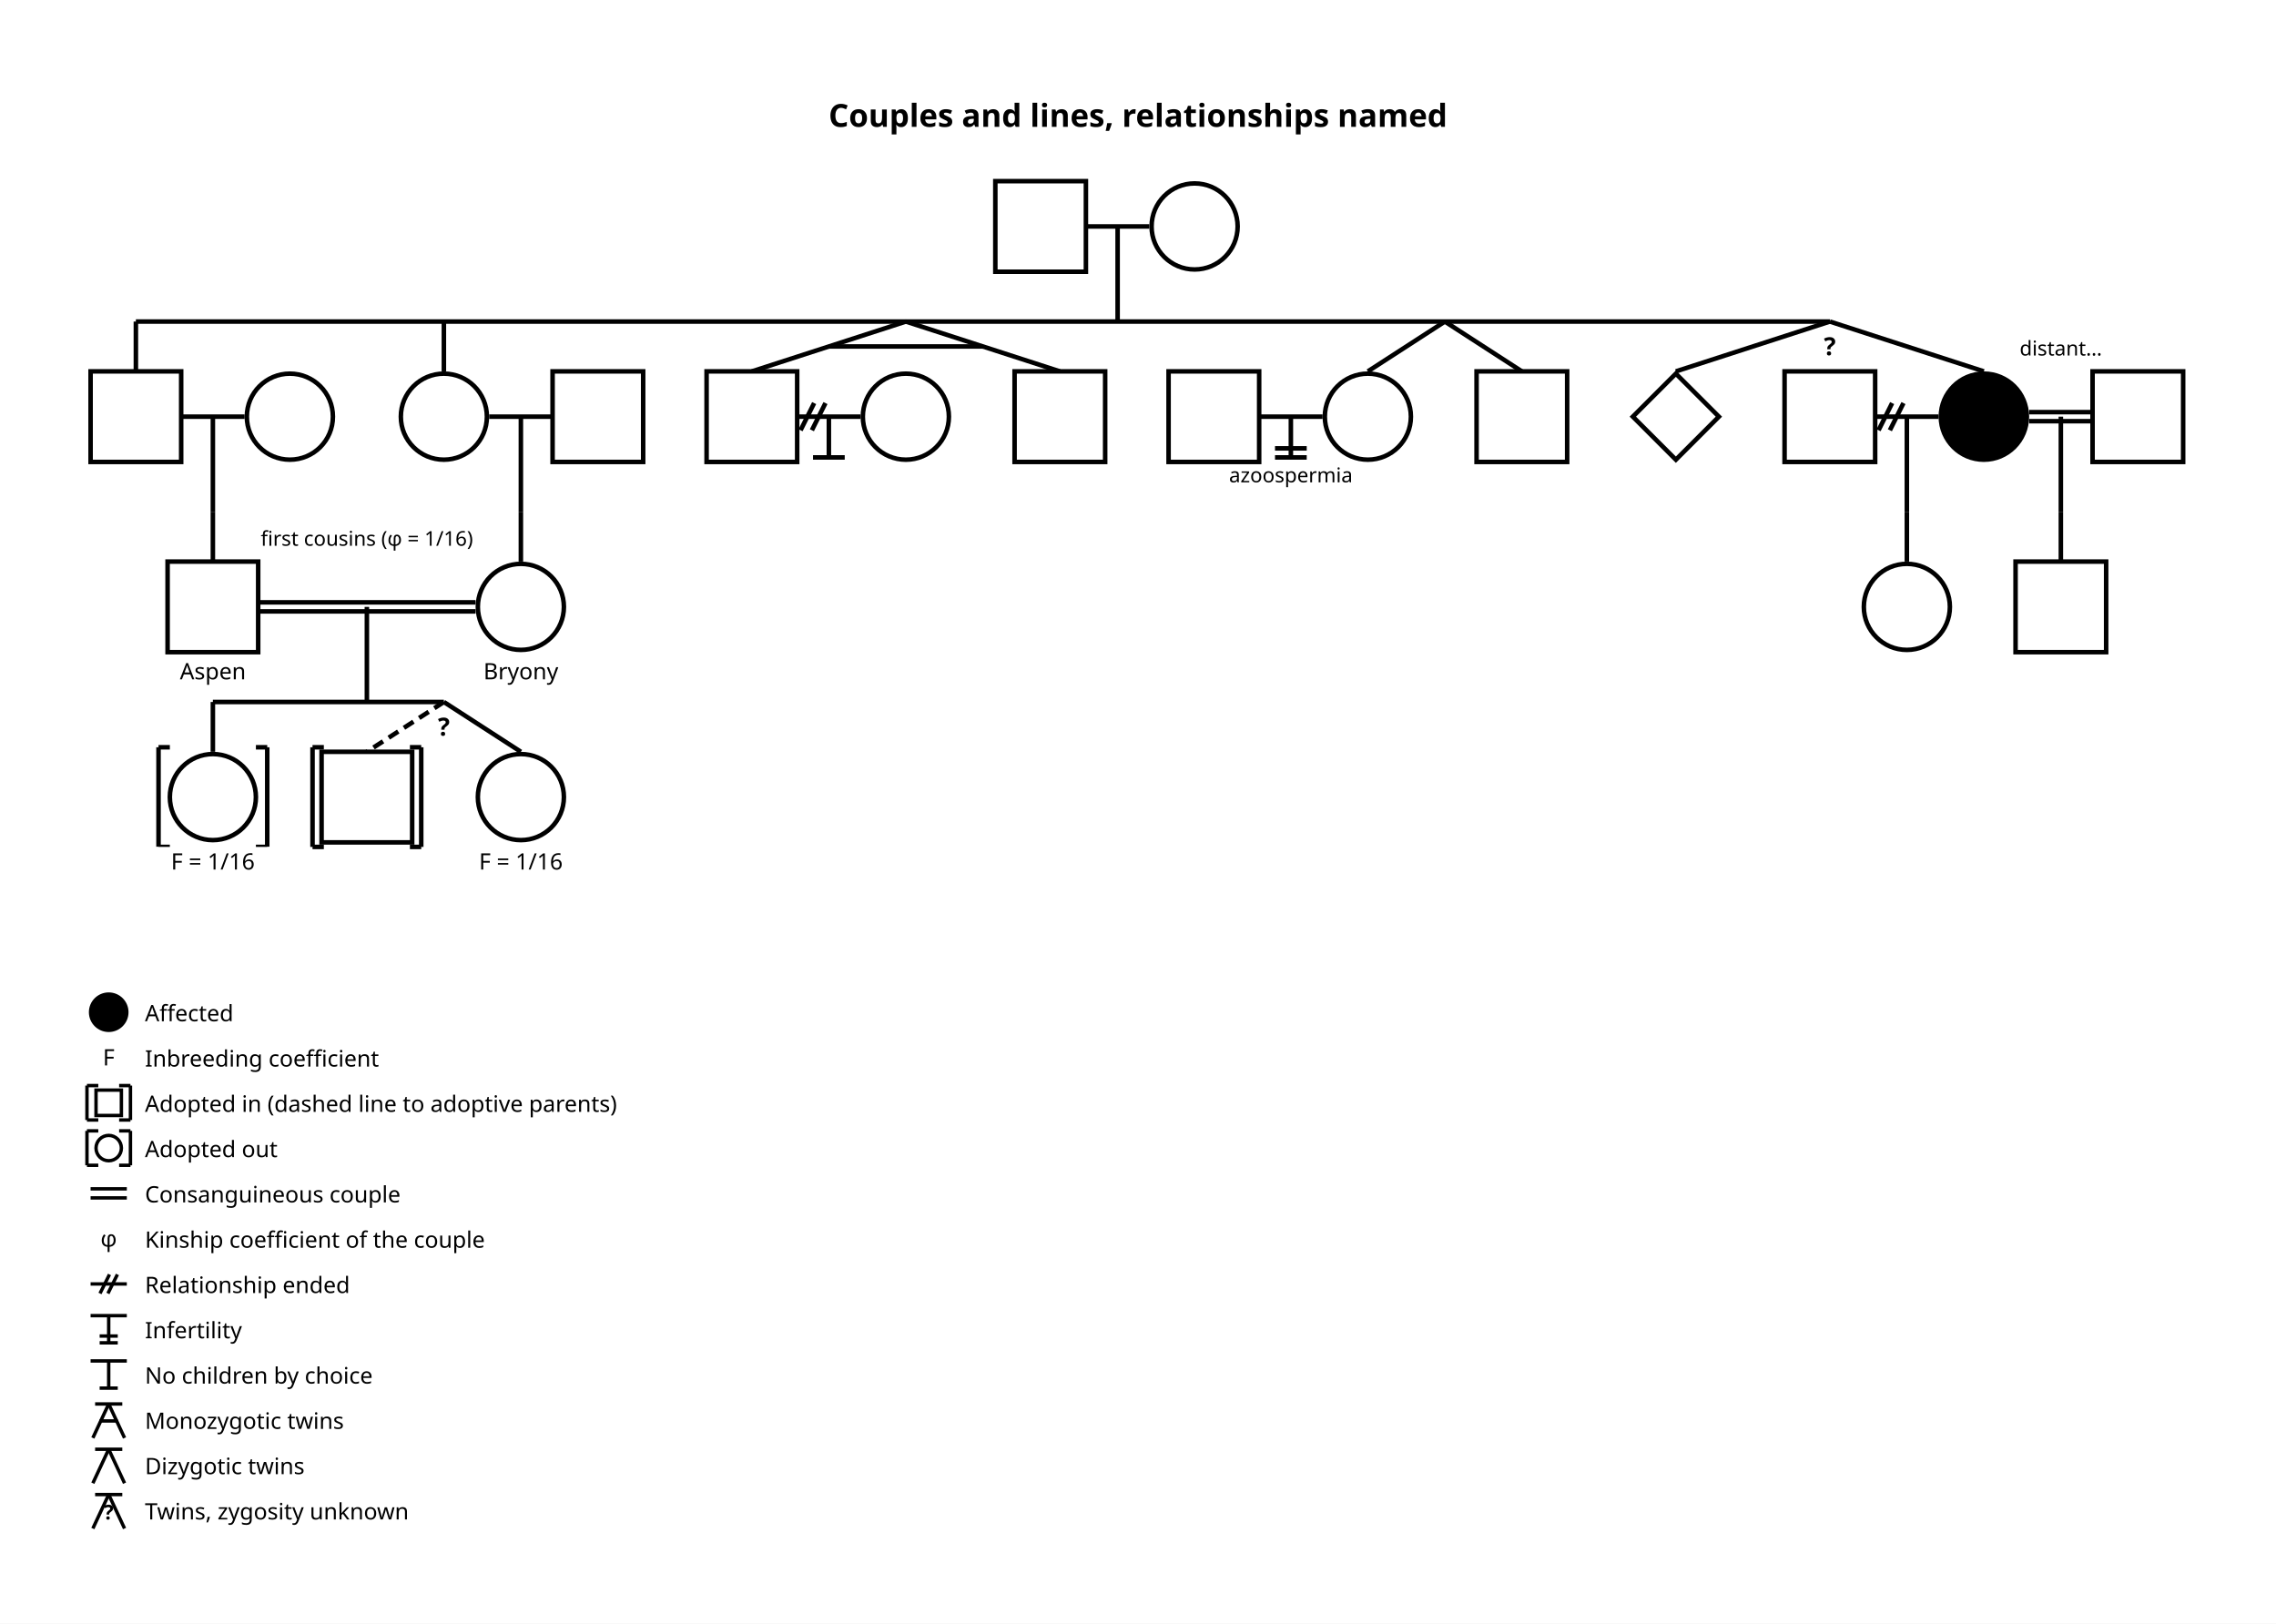
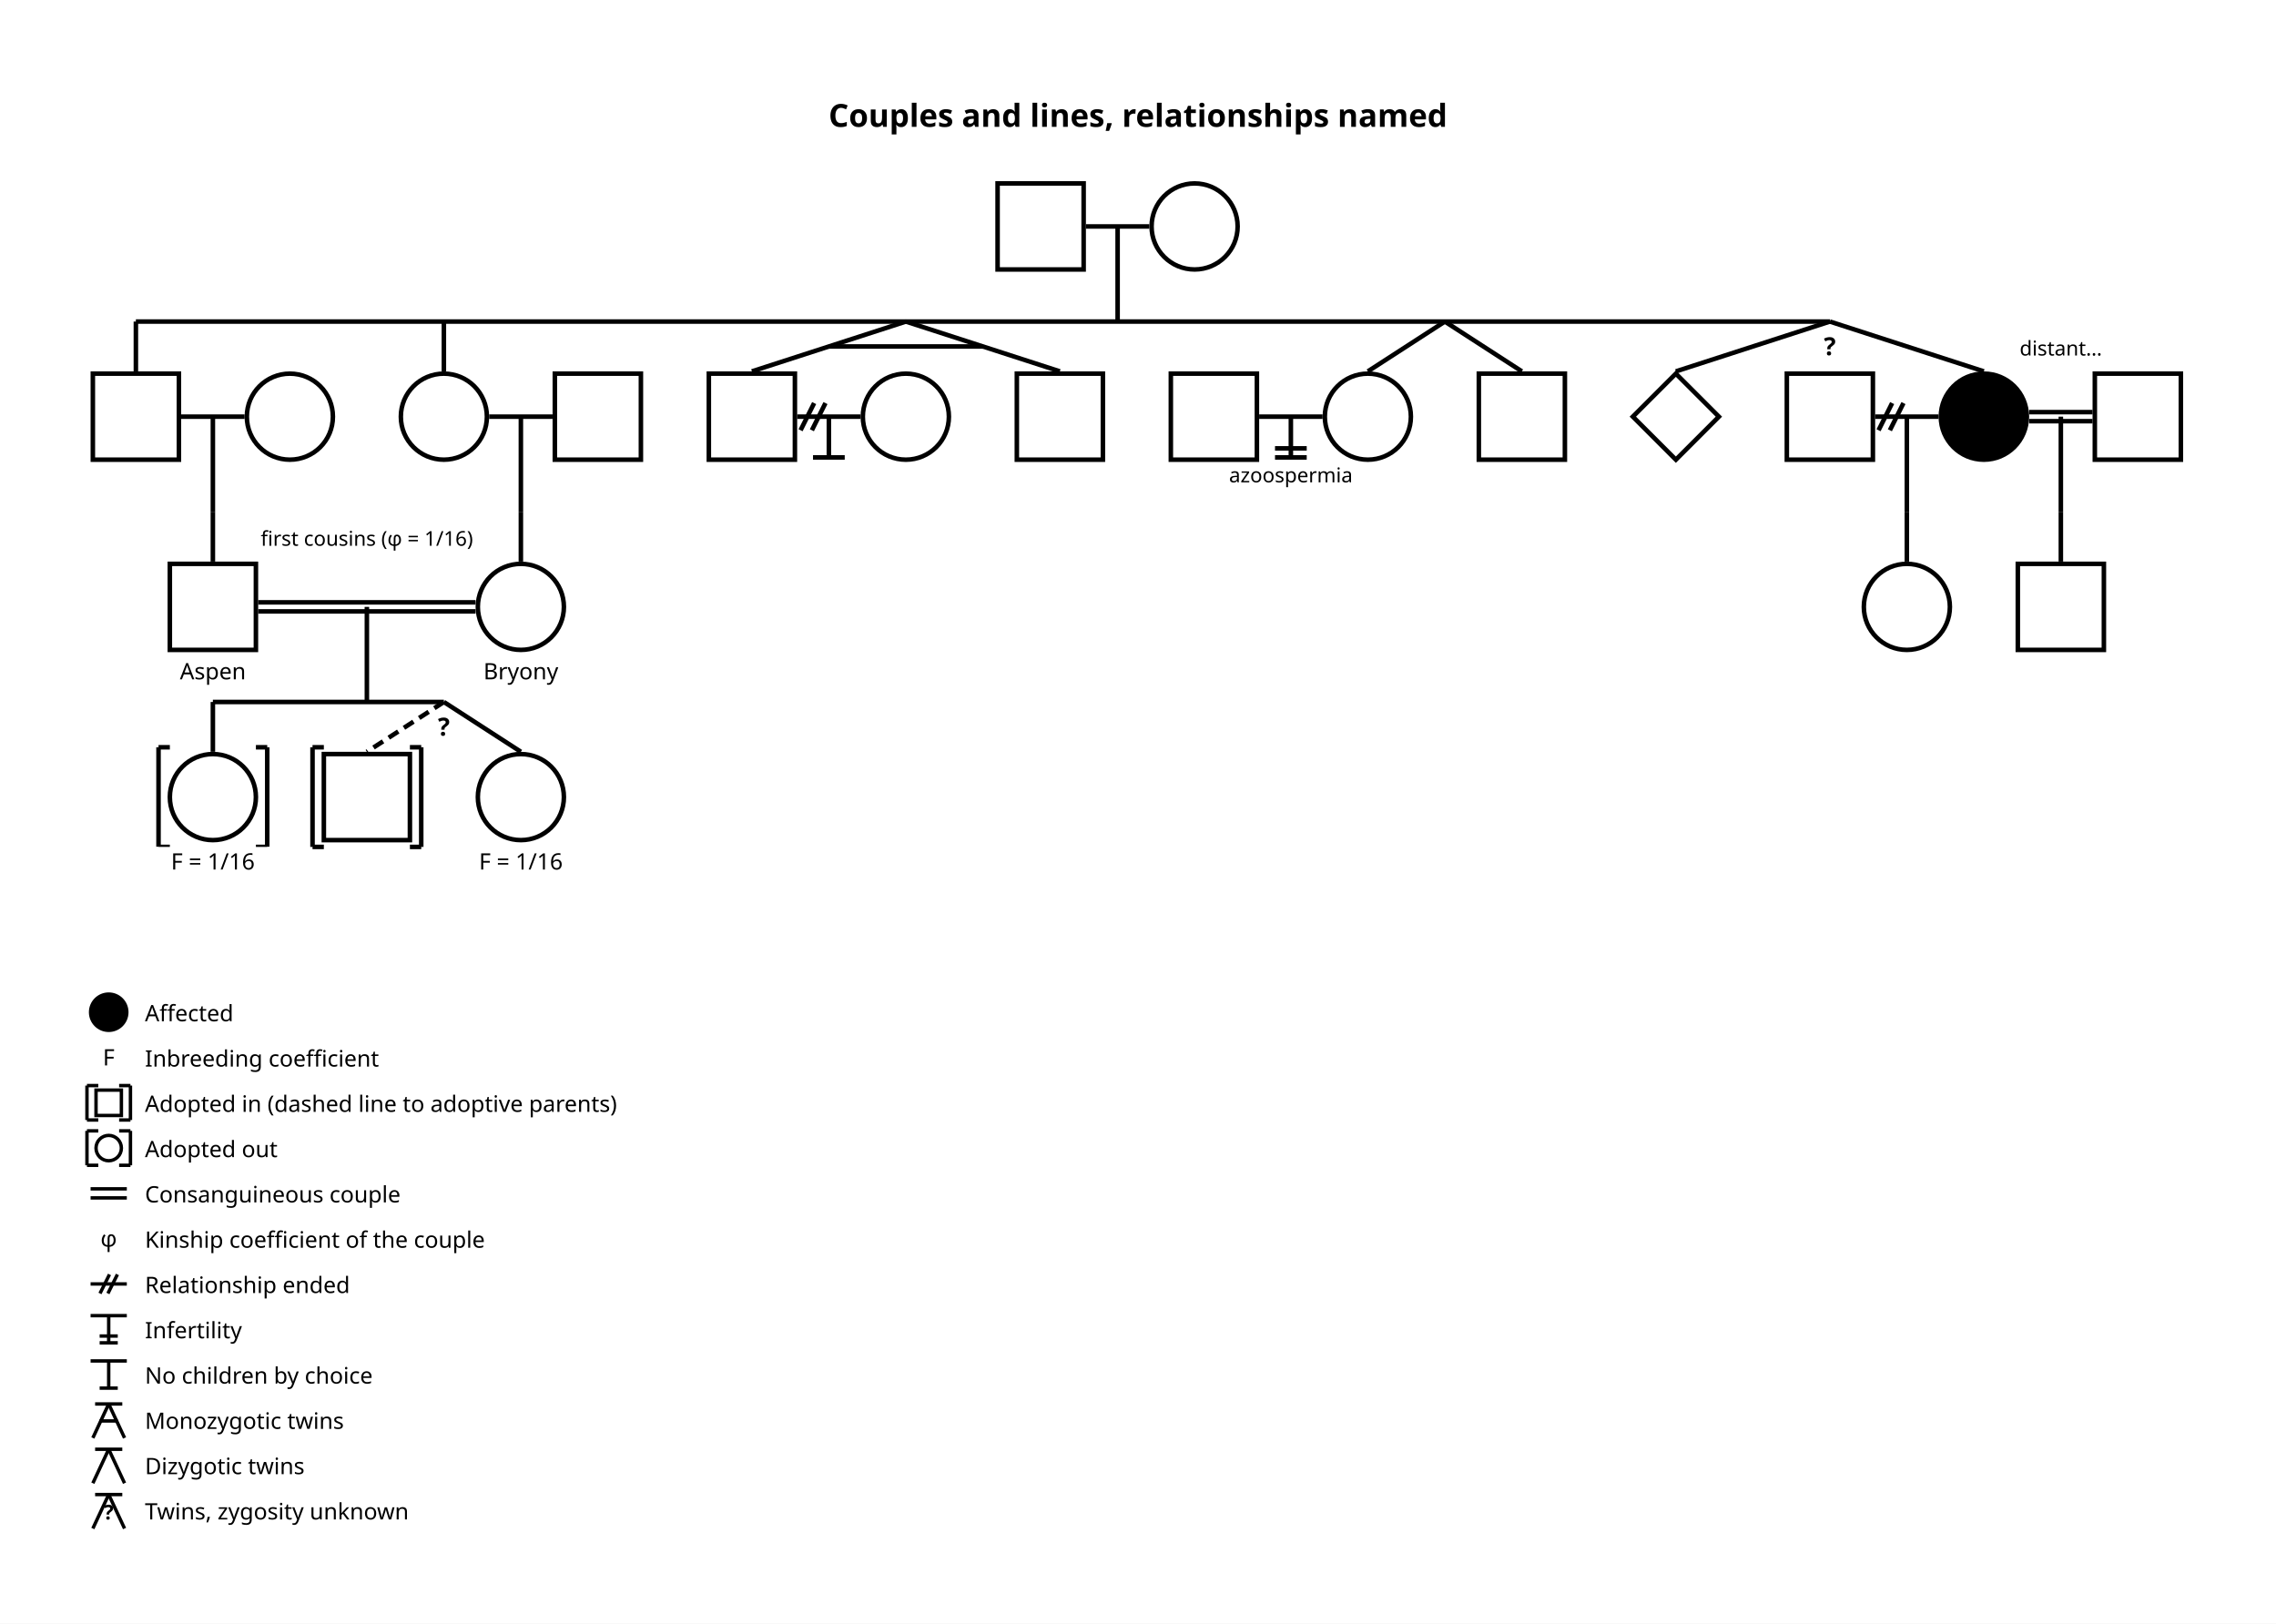
<svg xmlns="http://www.w3.org/2000/svg" width="1005" height="717" viewBox="0 0 1005 717">
  <defs>
    <marker id="proband-arrowhead" markerWidth="6" markerHeight="6" refX="6" refY="3" orient="auto">
      <path d="M 0 0 L 6 3 L 0 6 Z" fill="black" />
    </marker>
  </defs>
  <rect width="1005" height="717" fill="white" />
  <text class="chart-title" x="502.5" y="56" text-anchor="middle" font-family="sans-serif" font-size="14" font-weight="bold" fill="black">Couples and lines, relationships named</text>
  <g transform="translate(60 100)">
    <g class="couple-lines">
      <path d="M 419.5 0 L 447.5 0" stroke="black" stroke-width="2" fill="none" />
      <path d="M 20 84 L 48 84" stroke="black" stroke-width="2" fill="none" />
      <path d="M 156 84 L 184 84" stroke="black" stroke-width="2" fill="none" />
      <path d="M 292 84 L 320 84" stroke="black" stroke-width="2" fill="none" />
      <line class="mark" x1="293.5" y1="90" x2="299.5" y2="78" stroke="black" stroke-width="2" />
      <line class="mark" x1="298.5" y1="90" x2="304.5" y2="78" stroke="black" stroke-width="2" />
      <line class="mark" x1="306" y1="84" x2="306" y2="102" stroke="black" stroke-width="2" />
      <line class="mark" x1="299" y1="102" x2="313" y2="102" stroke="black" stroke-width="2" />
      <path d="M 496 84 L 524 84" stroke="black" stroke-width="2" fill="none" />
      <line class="mark" x1="510" y1="84" x2="510" y2="102" stroke="black" stroke-width="2" />
      <line class="mark" x1="503" y1="102" x2="517" y2="102" stroke="black" stroke-width="2" />
      <line class="mark" x1="503" y1="98" x2="517" y2="98" stroke="black" stroke-width="2" />
      <text x="510" y="113" text-anchor="middle" font-family="sans-serif" font-size="9" fill="black">azoospermia</text>
      <path d="M 768 84 L 796 84" stroke="black" stroke-width="2" fill="none" />
      <line class="mark" x1="769.5" y1="90" x2="775.5" y2="78" stroke="black" stroke-width="2" />
      <line class="mark" x1="774.5" y1="90" x2="780.5" y2="78" stroke="black" stroke-width="2" />
      <path d="M 836 82 L 864 82" stroke="black" stroke-width="2" fill="none" />
      <path d="M 836 86 L 864 86" stroke="black" stroke-width="2" fill="none" />
      <path d="M 54 166 L 150 166" stroke="black" stroke-width="2" fill="none" />
      <path d="M 54 170 L 150 170" stroke="black" stroke-width="2" fill="none" />
    </g>
    <g class="sibship-lines">
      <line x1="433.5" y1="0" x2="433.5" y2="42" stroke="black" stroke-width="2" />
      <line x1="0" y1="42" x2="748" y2="42" stroke="black" stroke-width="2" />
      <line x1="0" y1="42" x2="0" y2="64" stroke="black" stroke-width="2" />
      <line x1="136" y1="42" x2="136" y2="64" stroke="black" stroke-width="2" />
      <line x1="340" y1="42" x2="272" y2="64" stroke="black" stroke-width="2" />
      <line x1="340" y1="42" x2="408" y2="64" stroke="black" stroke-width="2" />
      <line x1="578" y1="42" x2="544" y2="64" stroke="black" stroke-width="2" />
      <line x1="578" y1="42" x2="612" y2="64" stroke="black" stroke-width="2" />
      <line x1="748" y1="42" x2="680" y2="64" stroke="black" stroke-width="2" />
      <line x1="748" y1="42" x2="816" y2="64" stroke="black" stroke-width="2" />
      <line class="mark" x1="306" y1="53" x2="374" y2="53" stroke="black" stroke-width="2" />
      <text x="748" y="56.85" text-anchor="middle" font-family="sans-serif" font-size="11" font-weight="bold" fill="black">?</text>
      <line x1="34" y1="84" x2="34" y2="126" stroke="black" stroke-width="2" />
      <line x1="34" y1="126" x2="34" y2="126" stroke="black" stroke-width="2" />
      <line x1="34" y1="126" x2="34" y2="148" stroke="black" stroke-width="2" />
      <line x1="170" y1="84" x2="170" y2="126" stroke="black" stroke-width="2" />
      <line x1="170" y1="126" x2="170" y2="126" stroke="black" stroke-width="2" />
      <line x1="170" y1="126" x2="170" y2="148" stroke="black" stroke-width="2" />
      <line x1="782" y1="84" x2="782" y2="126" stroke="black" stroke-width="2" />
      <line x1="782" y1="126" x2="782" y2="126" stroke="black" stroke-width="2" />
      <line x1="782" y1="126" x2="782" y2="148" stroke="black" stroke-width="2" />
      <line x1="850" y1="84" x2="850" y2="126" stroke="black" stroke-width="2" />
      <line x1="850" y1="126" x2="850" y2="126" stroke="black" stroke-width="2" />
      <line x1="850" y1="126" x2="850" y2="148" stroke="black" stroke-width="2" />
      <line x1="102" y1="168" x2="102" y2="210" stroke="black" stroke-width="2" />
      <line x1="34" y1="210" x2="136" y2="210" stroke="black" stroke-width="2" />
      <line x1="34" y1="210" x2="34" y2="232" stroke="black" stroke-width="2" />
      <line x1="136" y1="210" x2="170" y2="232" stroke="black" stroke-width="2" />
      <line x1="136" y1="210" x2="102" y2="232" stroke="black" stroke-width="2" stroke-dasharray="5 3" />
      <text x="136" y="224.85" text-anchor="middle" font-family="sans-serif" font-size="11" font-weight="bold" fill="black">?</text>
    </g>
    <g class="assisted-lines">
</g>
    <g class="duplicate-arcs">
</g>
    <g class="symbols">
      <g transform="translate(399.5 0)">
-         <rect x="-20" y="-20" width="40" height="40" stroke="black" stroke-width="2" fill="white" />
+         <rect x="-19" y="-19" width="38" height="38" stroke="black" stroke-width="2" fill="white" />
      </g>
      <g transform="translate(467.5 0)">
        <circle cx="0" cy="0" r="19" stroke="black" stroke-width="2" fill="white" />
      </g>
      <g transform="translate(0 84)">
-         <rect x="-20" y="-20" width="40" height="40" stroke="black" stroke-width="2" fill="white" />
+         <rect x="-19" y="-19" width="38" height="38" stroke="black" stroke-width="2" fill="white" />
      </g>
      <g transform="translate(68 84)">
        <circle cx="0" cy="0" r="19" stroke="black" stroke-width="2" fill="white" />
      </g>
      <g transform="translate(136 84)">
        <circle cx="0" cy="0" r="19" stroke="black" stroke-width="2" fill="white" />
      </g>
      <g transform="translate(204 84)">
-         <rect x="-20" y="-20" width="40" height="40" stroke="black" stroke-width="2" fill="white" />
+         <rect x="-19" y="-19" width="38" height="38" stroke="black" stroke-width="2" fill="white" />
      </g>
      <g transform="translate(272 84)">
-         <rect x="-20" y="-20" width="40" height="40" stroke="black" stroke-width="2" fill="white" />
+         <rect x="-19" y="-19" width="38" height="38" stroke="black" stroke-width="2" fill="white" />
      </g>
      <g transform="translate(340 84)">
        <circle cx="0" cy="0" r="19" stroke="black" stroke-width="2" fill="white" />
      </g>
      <g transform="translate(408 84)">
-         <rect x="-20" y="-20" width="40" height="40" stroke="black" stroke-width="2" fill="white" />
+         <rect x="-19" y="-19" width="38" height="38" stroke="black" stroke-width="2" fill="white" />
      </g>
      <g transform="translate(476 84)">
-         <rect x="-20" y="-20" width="40" height="40" stroke="black" stroke-width="2" fill="white" />
+         <rect x="-19" y="-19" width="38" height="38" stroke="black" stroke-width="2" fill="white" />
      </g>
      <g transform="translate(544 84)">
        <circle cx="0" cy="0" r="19" stroke="black" stroke-width="2" fill="white" />
      </g>
      <g transform="translate(612 84)">
-         <rect x="-20" y="-20" width="40" height="40" stroke="black" stroke-width="2" fill="white" />
+         <rect x="-19" y="-19" width="38" height="38" stroke="black" stroke-width="2" fill="white" />
      </g>
      <g transform="translate(680 84)">
        <polygon points="0,-19 19,0 0,19 -19,0" stroke="black" stroke-width="2" fill="white" />
      </g>
      <g transform="translate(748 84)">
-         <rect x="-20" y="-20" width="40" height="40" stroke="black" stroke-width="2" fill="white" />
+         <rect x="-19" y="-19" width="38" height="38" stroke="black" stroke-width="2" fill="white" />
      </g>
      <g transform="translate(816 84)">
        <circle cx="0" cy="0" r="19" stroke="black" stroke-width="2" fill="black" />
      </g>
      <g transform="translate(884 84)">
-         <rect x="-20" y="-20" width="40" height="40" stroke="black" stroke-width="2" fill="white" />
+         <rect x="-19" y="-19" width="38" height="38" stroke="black" stroke-width="2" fill="white" />
      </g>
      <g transform="translate(34 168)">
-         <rect x="-20" y="-20" width="40" height="40" stroke="black" stroke-width="2" fill="white" />
+         <rect x="-19" y="-19" width="38" height="38" stroke="black" stroke-width="2" fill="white" />
      </g>
      <g transform="translate(170 168)">
        <circle cx="0" cy="0" r="19" stroke="black" stroke-width="2" fill="white" />
      </g>
      <g transform="translate(782 168)">
        <circle cx="0" cy="0" r="19" stroke="black" stroke-width="2" fill="white" />
      </g>
      <g transform="translate(850 168)">
-         <rect x="-20" y="-20" width="40" height="40" stroke="black" stroke-width="2" fill="white" />
+         <rect x="-19" y="-19" width="38" height="38" stroke="black" stroke-width="2" fill="white" />
      </g>
      <g transform="translate(34 252)">
        <g data-adopted="out">
          <line x1="-24" y1="-22" x2="-24" y2="22" stroke="black" stroke-width="2" />
          <line x1="-24" y1="-22" x2="-19" y2="-22" stroke="black" stroke-width="2" />
          <line x1="-24" y1="22" x2="-19" y2="22" stroke="black" stroke-width="2" />
          <line x1="24" y1="-22" x2="24" y2="22" stroke="black" stroke-width="2" />
          <line x1="24" y1="-22" x2="19" y2="-22" stroke="black" stroke-width="2" />
          <line x1="24" y1="22" x2="19" y2="22" stroke="black" stroke-width="2" />
        </g>
        <circle cx="0" cy="0" r="19" stroke="black" stroke-width="2" fill="white" />
      </g>
      <g transform="translate(102 252)">
        <g data-adopted="in">
          <line x1="-24" y1="-22" x2="-24" y2="22" stroke="black" stroke-width="2" />
          <line x1="-24" y1="-22" x2="-19" y2="-22" stroke="black" stroke-width="2" />
          <line x1="-24" y1="22" x2="-19" y2="22" stroke="black" stroke-width="2" />
          <line x1="24" y1="-22" x2="24" y2="22" stroke="black" stroke-width="2" />
          <line x1="24" y1="-22" x2="19" y2="-22" stroke="black" stroke-width="2" />
          <line x1="24" y1="22" x2="19" y2="22" stroke="black" stroke-width="2" />
        </g>
-         <rect x="-20" y="-20" width="40" height="40" stroke="black" stroke-width="2" fill="white" />
+         <rect x="-19" y="-19" width="38" height="38" stroke="black" stroke-width="2" fill="white" />
      </g>
      <g transform="translate(170 252)">
        <circle cx="0" cy="0" r="19" stroke="black" stroke-width="2" fill="white" />
      </g>
    </g>
    <g class="labels">
      <text x="34" y="200" text-anchor="middle" font-family="sans-serif" font-size="10" fill="black">Aspen</text>
      <text x="170" y="200" text-anchor="middle" font-family="sans-serif" font-size="10" fill="black">Bryony</text>
      <rect x="8.8" y="274" width="50.4" height="13" fill="white" />
      <text x="34" y="284" text-anchor="middle" font-family="sans-serif" font-size="10" fill="black">F = 1/16</text>
      <rect x="144.8" y="274" width="50.4" height="13" fill="white" />
      <text x="170" y="284" text-anchor="middle" font-family="sans-serif" font-size="10" fill="black">F = 1/16</text>
    </g>
    <g class="consanguinity-labels">
      <text x="850" y="57" text-anchor="middle" font-family="sans-serif" font-size="9" fill="black">distant…</text>
      <text x="102" y="141" text-anchor="middle" font-family="sans-serif" font-size="9" fill="black">first cousins (φ = 1/16)</text>
    </g>
  </g>
  <g class="pedigree-key" transform="translate(0 437)">
    <circle cx="48" cy="10" r="8" fill="black" stroke="black" stroke-width="1.5" />
    <text x="64" y="14" font-family="sans-serif" font-size="10" fill="black">Affected</text>
    <text x="48" y="33.5" text-anchor="middle" font-family="sans-serif" font-size="10" fill="black">F</text>
    <text x="64" y="34" font-family="sans-serif" font-size="10" fill="black">Inbreeding coefficient</text>
    <line x1="38.4" y1="42.4" x2="38.4" y2="57.6" stroke="black" stroke-width="1.5" />
    <line x1="38.4" y1="42.4" x2="43.4" y2="42.4" stroke="black" stroke-width="1.5" />
    <line x1="38.4" y1="57.6" x2="43.4" y2="57.6" stroke="black" stroke-width="1.5" />
    <line x1="57.6" y1="42.4" x2="57.6" y2="57.6" stroke="black" stroke-width="1.5" />
    <line x1="57.6" y1="42.4" x2="52.6" y2="42.4" stroke="black" stroke-width="1.5" />
    <line x1="57.6" y1="57.6" x2="52.6" y2="57.6" stroke="black" stroke-width="1.5" />
    <rect x="42.4" y="44.4" width="11.2" height="11.2" fill="white" stroke="black" stroke-width="1.5" />
    <text x="64" y="54" font-family="sans-serif" font-size="10" fill="black">Adopted in (dashed line to adoptive parents)</text>
    <line x1="38.4" y1="62.4" x2="38.4" y2="77.6" stroke="black" stroke-width="1.5" />
    <line x1="38.4" y1="62.4" x2="43.4" y2="62.4" stroke="black" stroke-width="1.5" />
    <line x1="38.4" y1="77.6" x2="43.4" y2="77.6" stroke="black" stroke-width="1.5" />
    <line x1="57.6" y1="62.4" x2="57.6" y2="77.6" stroke="black" stroke-width="1.5" />
    <line x1="57.6" y1="62.4" x2="52.6" y2="62.4" stroke="black" stroke-width="1.5" />
    <line x1="57.6" y1="77.6" x2="52.6" y2="77.6" stroke="black" stroke-width="1.5" />
    <circle cx="48" cy="70" r="5.6" fill="white" stroke="black" stroke-width="1.5" />
    <text x="64" y="74" font-family="sans-serif" font-size="10" fill="black">Adopted out</text>
    <line x1="40" y1="88" x2="56" y2="88" stroke="black" stroke-width="1.5" />
    <line x1="40" y1="92" x2="56" y2="92" stroke="black" stroke-width="1.5" />
    <text x="64" y="94" font-family="sans-serif" font-size="10" fill="black">Consanguineous couple</text>
    <text x="48" y="113.5" text-anchor="middle" font-family="sans-serif" font-size="10" fill="black">φ</text>
    <text x="64" y="114" font-family="sans-serif" font-size="10" fill="black">Kinship coefficient of the couple</text>
    <line x1="40" y1="130" x2="56" y2="130" stroke="black" stroke-width="1.5" />
    <line x1="44.15" y1="134.2" x2="48.35" y2="125.8" stroke="black" stroke-width="1.5" />
    <line x1="47.65" y1="134.2" x2="51.85" y2="125.8" stroke="black" stroke-width="1.5" />
    <text x="64" y="134" font-family="sans-serif" font-size="10" fill="black">Relationship ended</text>
    <line x1="40" y1="144" x2="56" y2="144" stroke="black" stroke-width="1.5" />
    <line x1="48" y1="144" x2="48" y2="156" stroke="black" stroke-width="1.5" />
    <line x1="44" y1="156" x2="52" y2="156" stroke="black" stroke-width="1.5" />
    <line x1="44" y1="153" x2="52" y2="153" stroke="black" stroke-width="1.5" />
    <text x="64" y="154" font-family="sans-serif" font-size="10" fill="black">Infertility</text>
    <line x1="40" y1="164" x2="56" y2="164" stroke="black" stroke-width="1.5" />
    <line x1="48" y1="164" x2="48" y2="176" stroke="black" stroke-width="1.5" />
    <line x1="44" y1="176" x2="52" y2="176" stroke="black" stroke-width="1.5" />
    <text x="64" y="174" font-family="sans-serif" font-size="10" fill="black">No children by choice</text>
    <line x1="42" y1="183" x2="54" y2="183" stroke="black" stroke-width="1.5" />
    <line x1="48" y1="183" x2="41" y2="198" stroke="black" stroke-width="1.5" />
    <line x1="48" y1="183" x2="55" y2="198" stroke="black" stroke-width="1.5" />
    <line x1="44" y1="190.5" x2="52" y2="190.5" stroke="black" stroke-width="1.5" />
    <text x="64" y="194" font-family="sans-serif" font-size="10" fill="black">Monozygotic twins</text>
    <line x1="42" y1="203" x2="54" y2="203" stroke="black" stroke-width="1.5" />
    <line x1="48" y1="203" x2="41" y2="218" stroke="black" stroke-width="1.5" />
    <line x1="48" y1="203" x2="55" y2="218" stroke="black" stroke-width="1.5" />
    <text x="64" y="214" font-family="sans-serif" font-size="10" fill="black">Dizygotic twins</text>
    <line x1="42" y1="223" x2="54" y2="223" stroke="black" stroke-width="1.5" />
    <line x1="48" y1="223" x2="41" y2="238" stroke="black" stroke-width="1.5" />
    <line x1="48" y1="223" x2="55" y2="238" stroke="black" stroke-width="1.5" />
    <text x="48" y="234" text-anchor="middle" font-family="sans-serif" font-size="9" font-weight="bold" fill="black">?</text>
    <text x="64" y="234" font-family="sans-serif" font-size="10" fill="black">Twins, zygosity unknown</text>
  </g>
</svg>
